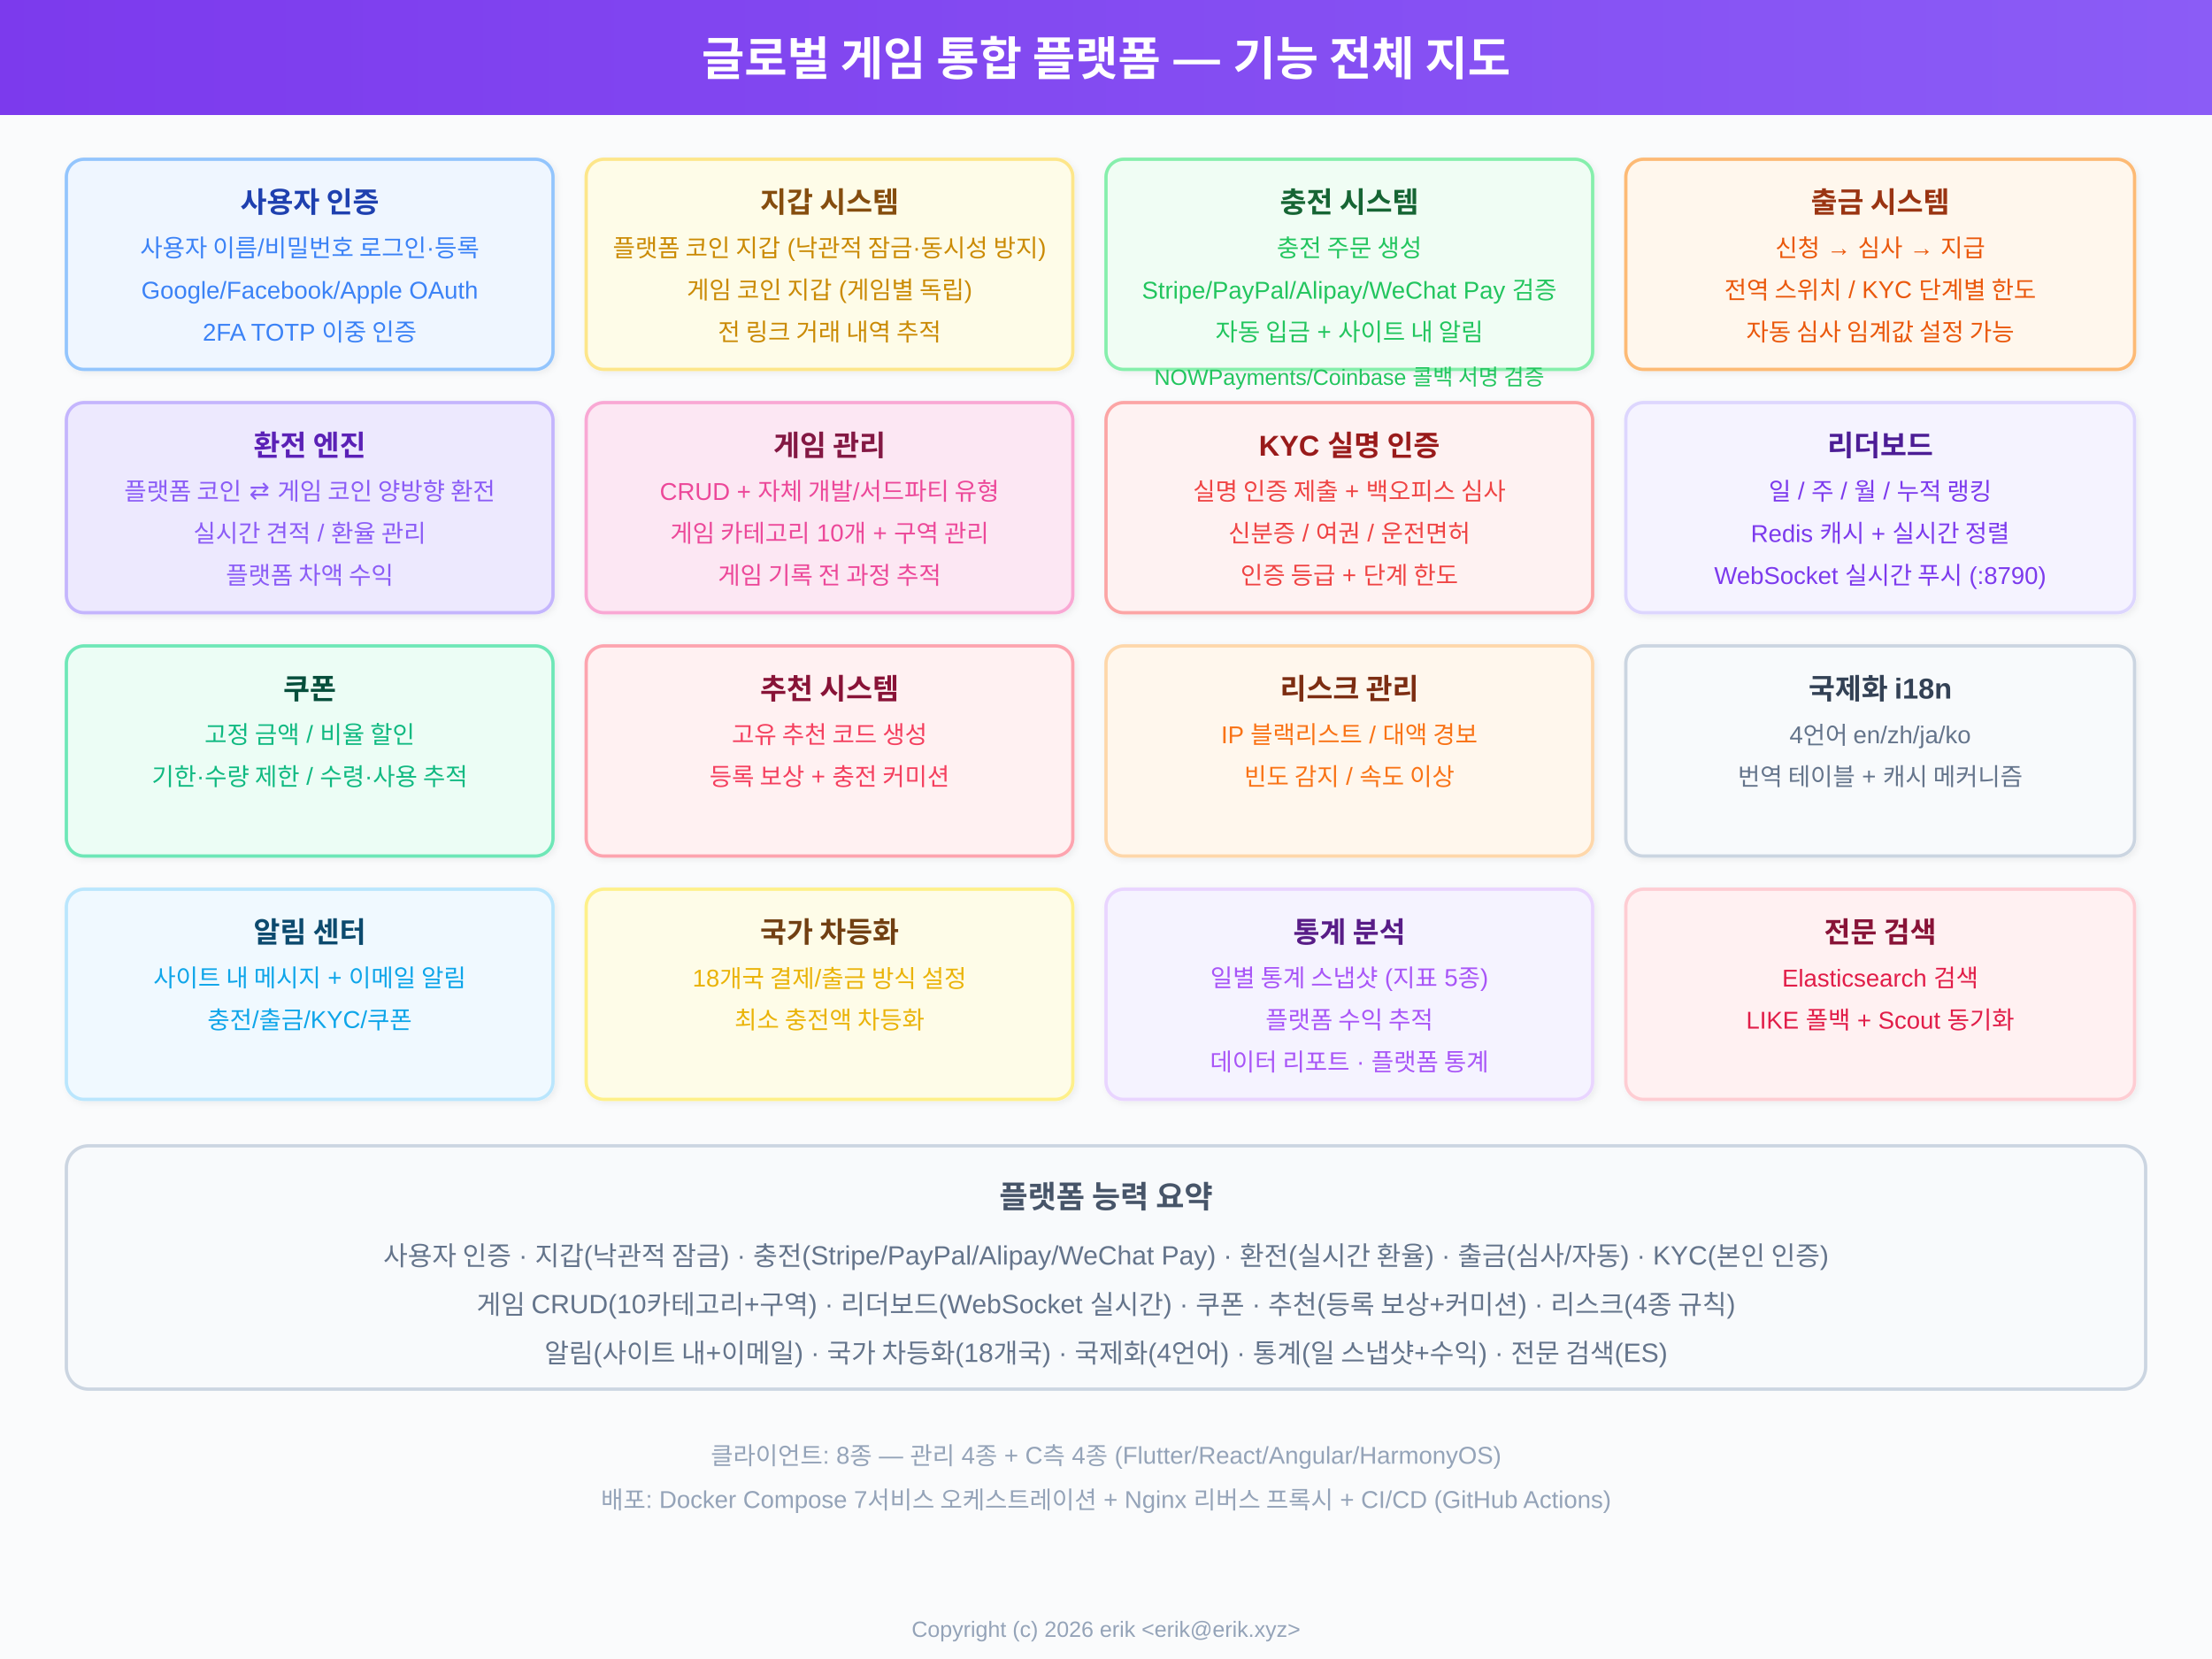
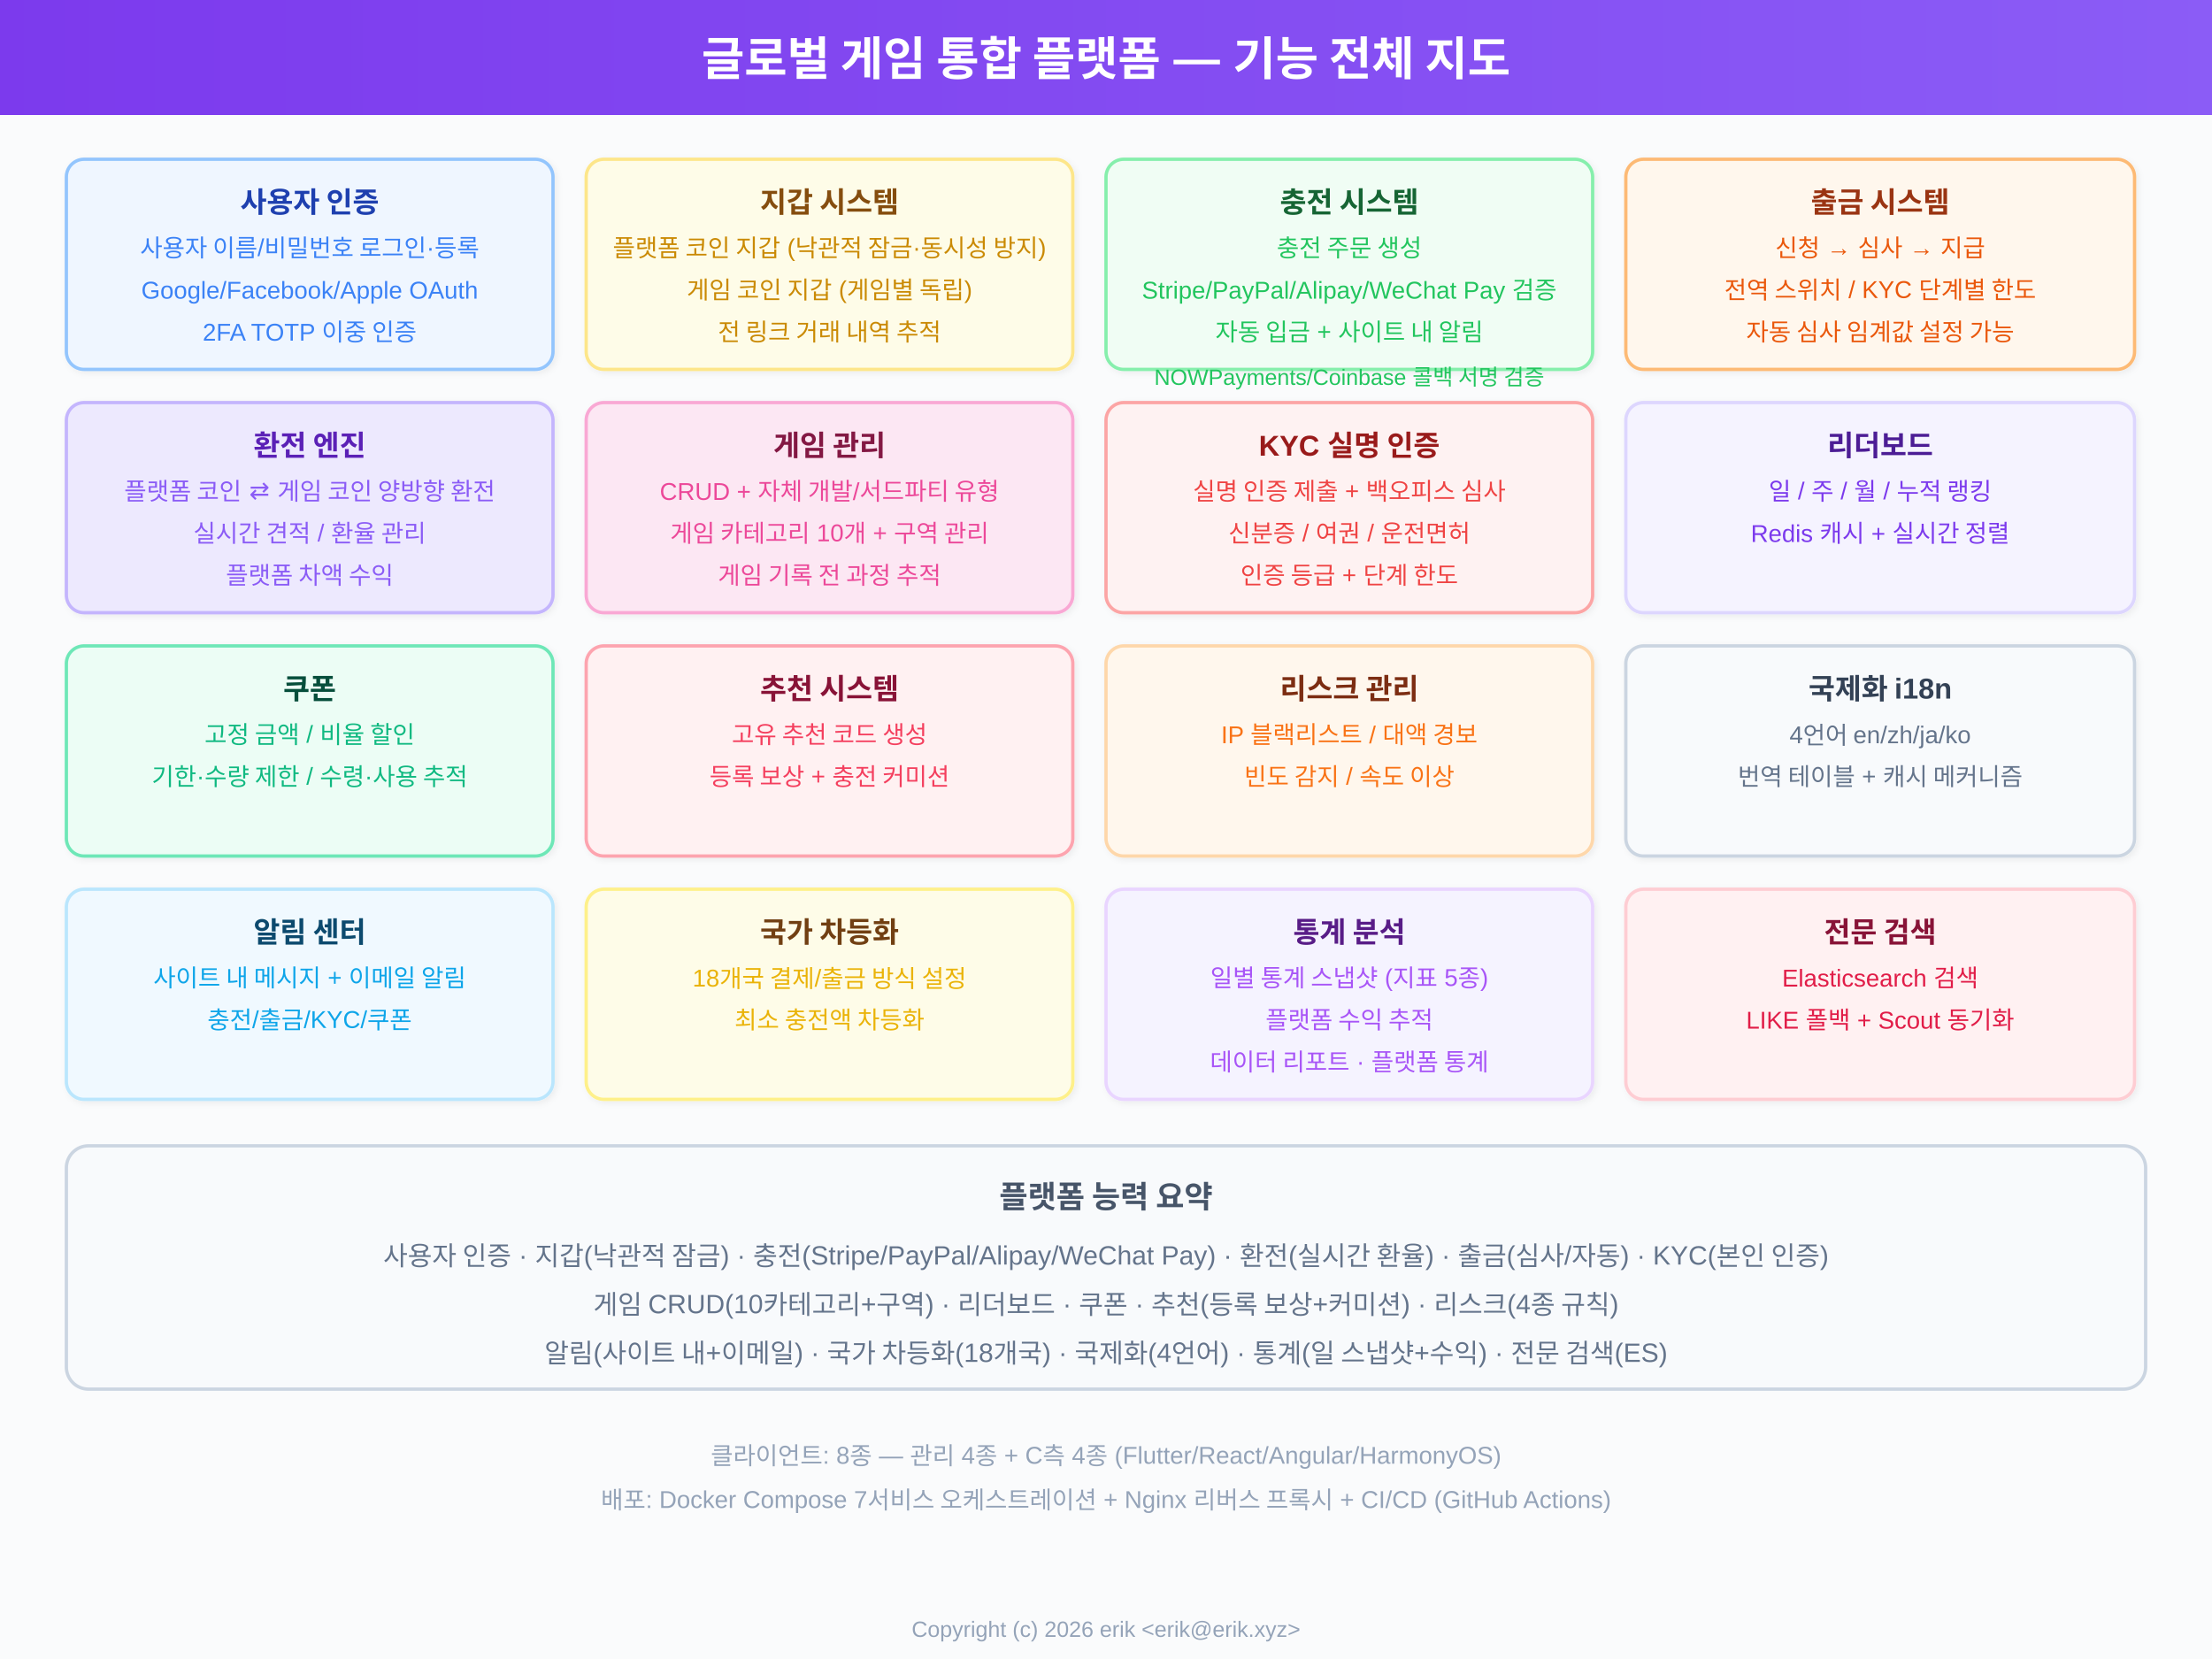
<svg xmlns="http://www.w3.org/2000/svg" viewBox="0 0 1000 750" font-family="Arial, 'Noto Sans SC', 'Noto Sans KR', sans-serif">
  <defs>
    <linearGradient id="hd" x1="0" y1="0" x2="1" y2="0">
      <stop offset="0%" stop-color="#7c3aed" />
      <stop offset="100%" stop-color="#8b5cf6" />
    </linearGradient>
    <filter id="sh">
      <feDropShadow dx="1" dy="1" stdDeviation="1.5" flood-opacity=".06" />
    </filter>
  </defs>
  <rect width="1000" height="750" fill="#fafbfc" />
  <rect x="0" y="0" width="1000" height="52" fill="url(#hd)" />
  <text x="500" y="34" text-anchor="middle" fill="#fff" font-size="21" font-weight="bold">글로벌 게임 통합 플랫폼 — 기능 전체 지도</text>
  <rect x="30" y="72" width="220" height="95" rx="8" fill="#eff6ff" stroke="#93c5fd" stroke-width="1.5" filter="url(#sh)" />
  <text x="140" y="96" text-anchor="middle" fill="#1e40af" font-size="13" font-weight="bold">사용자 인증</text>
  <text x="140" y="116" text-anchor="middle" fill="#3b82f6" font-size="11">사용자 이름/비밀번호 로그인·등록</text>
  <text x="140" y="135" text-anchor="middle" fill="#3b82f6" font-size="11">Google/Facebook/Apple OAuth</text>
  <text x="140" y="154" text-anchor="middle" fill="#3b82f6" font-size="11">2FA TOTP 이중 인증</text>
  <rect x="265" y="72" width="220" height="95" rx="8" fill="#fefce8" stroke="#fde68a" stroke-width="1.5" filter="url(#sh)" />
  <text x="375" y="96" text-anchor="middle" fill="#854d0e" font-size="13" font-weight="bold">지갑 시스템</text>
  <text x="375" y="116" text-anchor="middle" fill="#ca8a04" font-size="11">플랫폼 코인 지갑 (낙관적 잠금·동시성 방지)</text>
  <text x="375" y="135" text-anchor="middle" fill="#ca8a04" font-size="11">게임 코인 지갑 (게임별 독립)</text>
  <text x="375" y="154" text-anchor="middle" fill="#ca8a04" font-size="11">전 링크 거래 내역 추적</text>
  <rect x="500" y="72" width="220" height="95" rx="8" fill="#f0fdf4" stroke="#86efac" stroke-width="1.5" filter="url(#sh)" />
  <text x="610" y="96" text-anchor="middle" fill="#166534" font-size="13" font-weight="bold">충전 시스템</text>
  <text x="610" y="116" text-anchor="middle" fill="#22c55e" font-size="11">충전 주문 생성</text>
  <text x="610" y="135" text-anchor="middle" fill="#22c55e" font-size="11">Stripe/PayPal/Alipay/WeChat Pay 검증</text>
  <text x="610" y="174" text-anchor="middle" fill="#22c55e" font-size="10">NOWPayments/Coinbase 콜백 서명 검증</text>
  <text x="610" y="154" text-anchor="middle" fill="#22c55e" font-size="11">자동 입금 + 사이트 내 알림</text>
  <rect x="735" y="72" width="230" height="95" rx="8" fill="#fff7ed" stroke="#fdba74" stroke-width="1.5" filter="url(#sh)" />
  <text x="850" y="96" text-anchor="middle" fill="#9a3412" font-size="13" font-weight="bold">출금 시스템</text>
  <text x="850" y="116" text-anchor="middle" fill="#ea580c" font-size="11">신청 → 심사 → 지급</text>
  <text x="850" y="135" text-anchor="middle" fill="#ea580c" font-size="11">전역 스위치 / KYC 단계별 한도</text>
  <text x="850" y="154" text-anchor="middle" fill="#ea580c" font-size="11">자동 심사 임계값 설정 가능</text>
  <rect x="30" y="182" width="220" height="95" rx="8" fill="#ede9fe" stroke="#c4b5fd" stroke-width="1.5" filter="url(#sh)" />
  <text x="140" y="206" text-anchor="middle" fill="#5b21b6" font-size="13" font-weight="bold">환전 엔진</text>
  <text x="140" y="226" text-anchor="middle" fill="#8b5cf6" font-size="11">플랫폼 코인 ⇄ 게임 코인 양방향 환전</text>
  <text x="140" y="245" text-anchor="middle" fill="#8b5cf6" font-size="11">실시간 견적 / 환율 관리</text>
  <text x="140" y="264" text-anchor="middle" fill="#8b5cf6" font-size="11">플랫폼 차액 수익</text>
  <rect x="265" y="182" width="220" height="95" rx="8" fill="#fce7f3" stroke="#f9a8d4" stroke-width="1.5" filter="url(#sh)" />
  <text x="375" y="206" text-anchor="middle" fill="#831843" font-size="13" font-weight="bold">게임 관리</text>
  <text x="375" y="226" text-anchor="middle" fill="#ec4899" font-size="11">CRUD + 자체 개발/서드파티 유형</text>
  <text x="375" y="245" text-anchor="middle" fill="#ec4899" font-size="11">게임 카테고리 10개 + 구역 관리</text>
  <text x="375" y="264" text-anchor="middle" fill="#ec4899" font-size="11">게임 기록 전 과정 추적</text>
  <rect x="500" y="182" width="220" height="95" rx="8" fill="#fef2f2" stroke="#fca5a5" stroke-width="1.5" filter="url(#sh)" />
  <text x="610" y="206" text-anchor="middle" fill="#991b1b" font-size="13" font-weight="bold">KYC 실명 인증</text>
  <text x="610" y="226" text-anchor="middle" fill="#ef4444" font-size="11">실명 인증 제출 + 백오피스 심사</text>
  <text x="610" y="245" text-anchor="middle" fill="#ef4444" font-size="11">신분증 / 여권 / 운전면허</text>
  <text x="610" y="264" text-anchor="middle" fill="#ef4444" font-size="11">인증 등급 + 단계 한도</text>
  <rect x="735" y="182" width="230" height="95" rx="8" fill="#f5f3ff" stroke="#ddd6fe" stroke-width="1.5" filter="url(#sh)" />
  <text x="850" y="206" text-anchor="middle" fill="#4c1d95" font-size="13" font-weight="bold">리더보드</text>
  <text x="850" y="226" text-anchor="middle" fill="#7c3aed" font-size="11">일 / 주 / 월 / 누적 랭킹</text>
  <text x="850" y="245" text-anchor="middle" fill="#7c3aed" font-size="11">Redis 캐시 + 실시간 정렬</text>
-   <text x="850" y="264" text-anchor="middle" fill="#7c3aed" font-size="11">WebSocket 실시간 푸시 (:8790)</text>
  <rect x="30" y="292" width="220" height="95" rx="8" fill="#ecfdf5" stroke="#6ee7b7" stroke-width="1.5" filter="url(#sh)" />
  <text x="140" y="316" text-anchor="middle" fill="#064e3b" font-size="13" font-weight="bold">쿠폰</text>
  <text x="140" y="336" text-anchor="middle" fill="#10b981" font-size="11">고정 금액 / 비율 할인</text>
  <text x="140" y="355" text-anchor="middle" fill="#10b981" font-size="11">기한·수량 제한 / 수령·사용 추적</text>
  <rect x="265" y="292" width="220" height="95" rx="8" fill="#fff1f2" stroke="#fda4af" stroke-width="1.5" filter="url(#sh)" />
  <text x="375" y="316" text-anchor="middle" fill="#881337" font-size="13" font-weight="bold">추천 시스템</text>
  <text x="375" y="336" text-anchor="middle" fill="#f43f5e" font-size="11">고유 추천 코드 생성</text>
  <text x="375" y="355" text-anchor="middle" fill="#f43f5e" font-size="11">등록 보상 + 충전 커미션</text>
  <rect x="500" y="292" width="220" height="95" rx="8" fill="#fff7ed" stroke="#fed7aa" stroke-width="1.5" filter="url(#sh)" />
  <text x="610" y="316" text-anchor="middle" fill="#7c2d12" font-size="13" font-weight="bold">리스크 관리</text>
  <text x="610" y="336" text-anchor="middle" fill="#f97316" font-size="11">IP 블랙리스트 / 대액 경보</text>
  <text x="610" y="355" text-anchor="middle" fill="#f97316" font-size="11">빈도 감지 / 속도 이상</text>
  <rect x="735" y="292" width="230" height="95" rx="8" fill="#f8fafc" stroke="#cbd5e1" stroke-width="1.5" filter="url(#sh)" />
  <text x="850" y="316" text-anchor="middle" fill="#334155" font-size="13" font-weight="bold">국제화 i18n</text>
  <text x="850" y="336" text-anchor="middle" fill="#64748b" font-size="11">4언어 en/zh/ja/ko</text>
  <text x="850" y="355" text-anchor="middle" fill="#64748b" font-size="11">번역 테이블 + 캐시 메커니즘</text>
  <rect x="30" y="402" width="220" height="95" rx="8" fill="#f0f9ff" stroke="#bae6fd" stroke-width="1.5" filter="url(#sh)" />
  <text x="140" y="426" text-anchor="middle" fill="#0c4a6e" font-size="13" font-weight="bold">알림 센터</text>
  <text x="140" y="446" text-anchor="middle" fill="#0ea5e9" font-size="11">사이트 내 메시지 + 이메일 알림</text>
  <text x="140" y="465" text-anchor="middle" fill="#0ea5e9" font-size="11">충전/출금/KYC/쿠폰</text>
  <rect x="265" y="402" width="220" height="95" rx="8" fill="#fefce8" stroke="#fef08a" stroke-width="1.5" filter="url(#sh)" />
  <text x="375" y="426" text-anchor="middle" fill="#713f12" font-size="13" font-weight="bold">국가 차등화</text>
  <text x="375" y="446" text-anchor="middle" fill="#eab308" font-size="11">18개국 결제/출금 방식 설정</text>
  <text x="375" y="465" text-anchor="middle" fill="#eab308" font-size="11">최소 충전액 차등화</text>
  <rect x="500" y="402" width="220" height="95" rx="8" fill="#f5f3ff" stroke="#e9d5ff" stroke-width="1.5" filter="url(#sh)" />
  <text x="610" y="426" text-anchor="middle" fill="#581c87" font-size="13" font-weight="bold">통계 분석</text>
  <text x="610" y="446" text-anchor="middle" fill="#a855f7" font-size="11">일별 통계 스냅샷 (지표 5종)</text>
  <text x="610" y="465" text-anchor="middle" fill="#a855f7" font-size="11">플랫폼 수익 추적</text>
  <text x="610" y="484" text-anchor="middle" fill="#a855f7" font-size="11">데이터 리포트 · 플랫폼 통계</text>
  <rect x="735" y="402" width="230" height="95" rx="8" fill="#fff1f2" stroke="#fecdd3" stroke-width="1.5" filter="url(#sh)" />
  <text x="850" y="426" text-anchor="middle" fill="#881337" font-size="13" font-weight="bold">전문 검색</text>
  <text x="850" y="446" text-anchor="middle" fill="#e11d48" font-size="11">Elasticsearch 검색</text>
  <text x="850" y="465" text-anchor="middle" fill="#e11d48" font-size="11">LIKE 폴백 + Scout 동기화</text>
  <rect x="30" y="518" width="940" height="110" rx="10" fill="#f8fafc" stroke="#cbd5e1" stroke-width="1.5" />
  <text x="500" y="546" text-anchor="middle" fill="#475569" font-size="14" font-weight="bold">플랫폼 능력 요약</text>
  <text x="500" y="572" text-anchor="middle" fill="#64748b" font-size="12">사용자 인증 · 지갑(낙관적 잠금) · 충전(Stripe/PayPal/Alipay/WeChat Pay) · 환전(실시간 환율) · 출금(심사/자동) · KYC(본인 인증)</text>
-   <text x="500" y="594" text-anchor="middle" fill="#64748b" font-size="12">게임 CRUD(10카테고리+구역) · 리더보드(WebSocket 실시간) · 쿠폰 · 추천(등록 보상+커미션) · 리스크(4종 규칙)</text>
+   <text x="500" y="594" text-anchor="middle" fill="#64748b" font-size="12">게임 CRUD(10카테고리+구역) · 리더보드 · 쿠폰 · 추천(등록 보상+커미션) · 리스크(4종 규칙)</text>
  <text x="500" y="616" text-anchor="middle" fill="#64748b" font-size="12">알림(사이트 내+이메일) · 국가 차등화(18개국) · 국제화(4언어) · 통계(일 스냅샷+수익) · 전문 검색(ES)</text>
  <text x="500" y="662" text-anchor="middle" fill="#94a3b8" font-size="11">클라이언트: 8종 — 관리 4종 + C측 4종 (Flutter/React/Angular/HarmonyOS)</text>
  <text x="500" y="682" text-anchor="middle" fill="#94a3b8" font-size="11">배포: Docker Compose 7서비스 오케스트레이션 + Nginx 리버스 프록시 + CI/CD (GitHub Actions)</text>
  <text x="500" y="740" text-anchor="middle" fill="#94a3b8" font-size="10">Copyright (c) 2026 erik &lt;erik@erik.xyz&gt;</text>
</svg>
